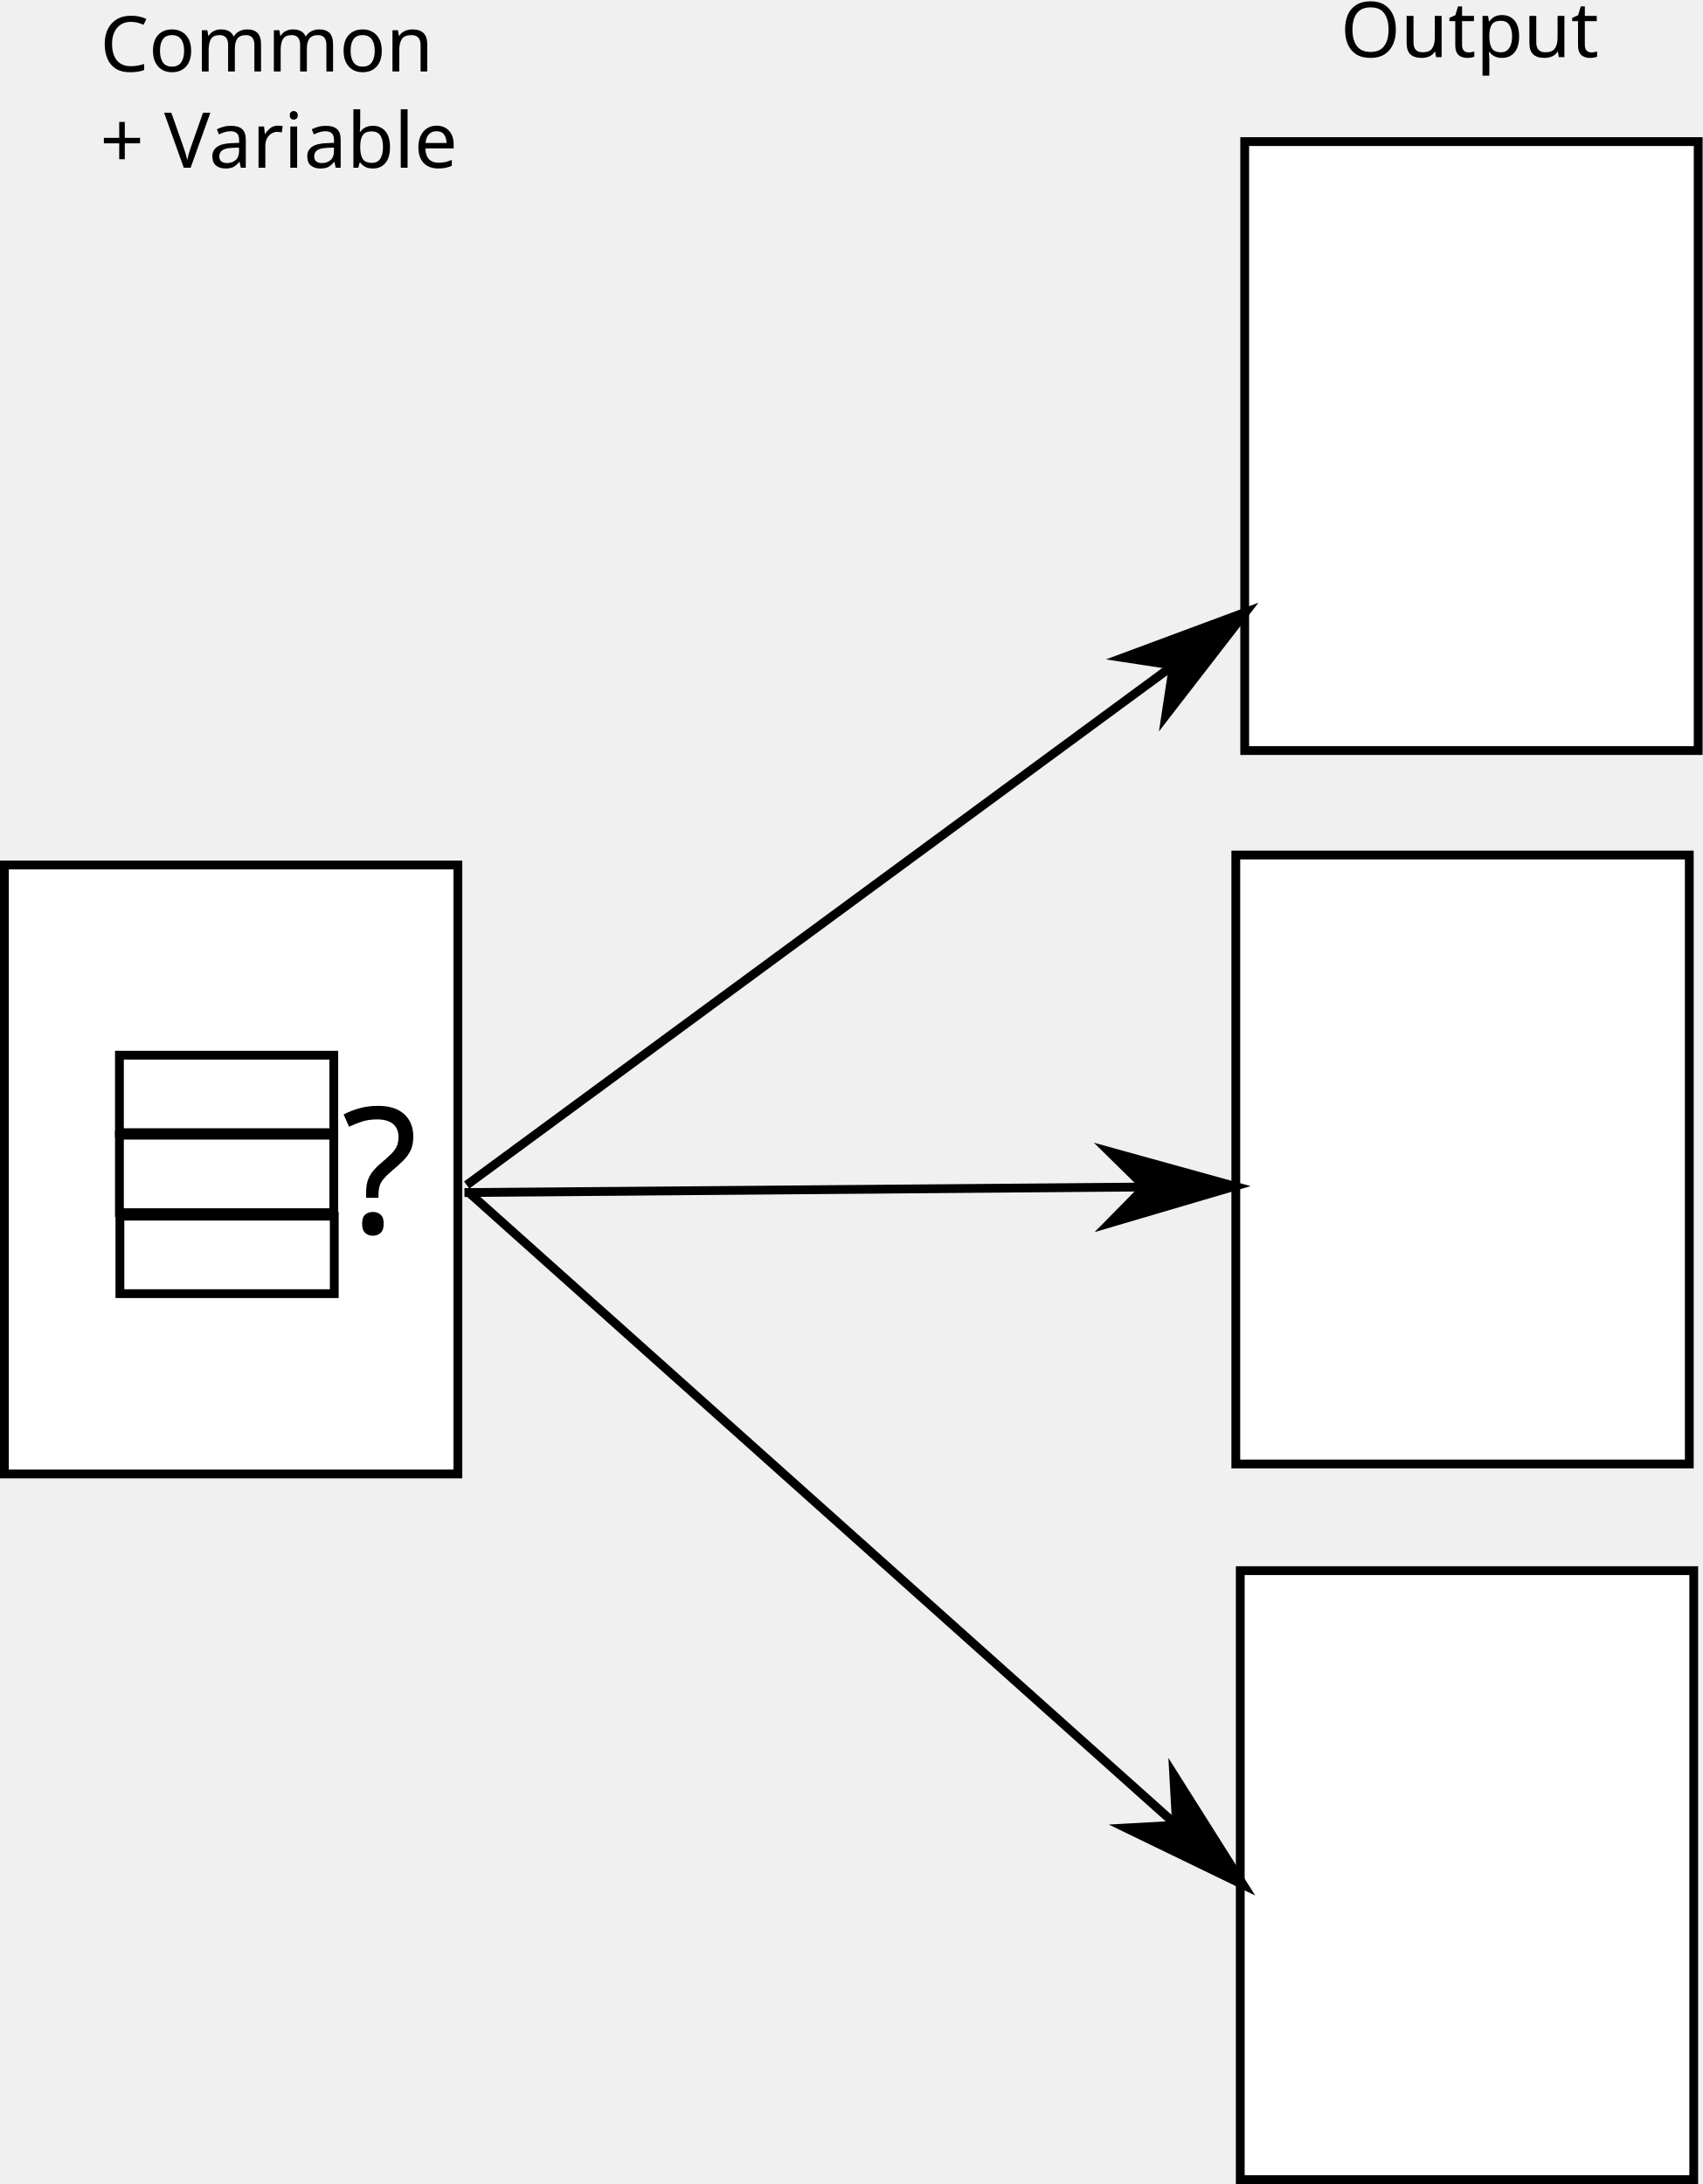
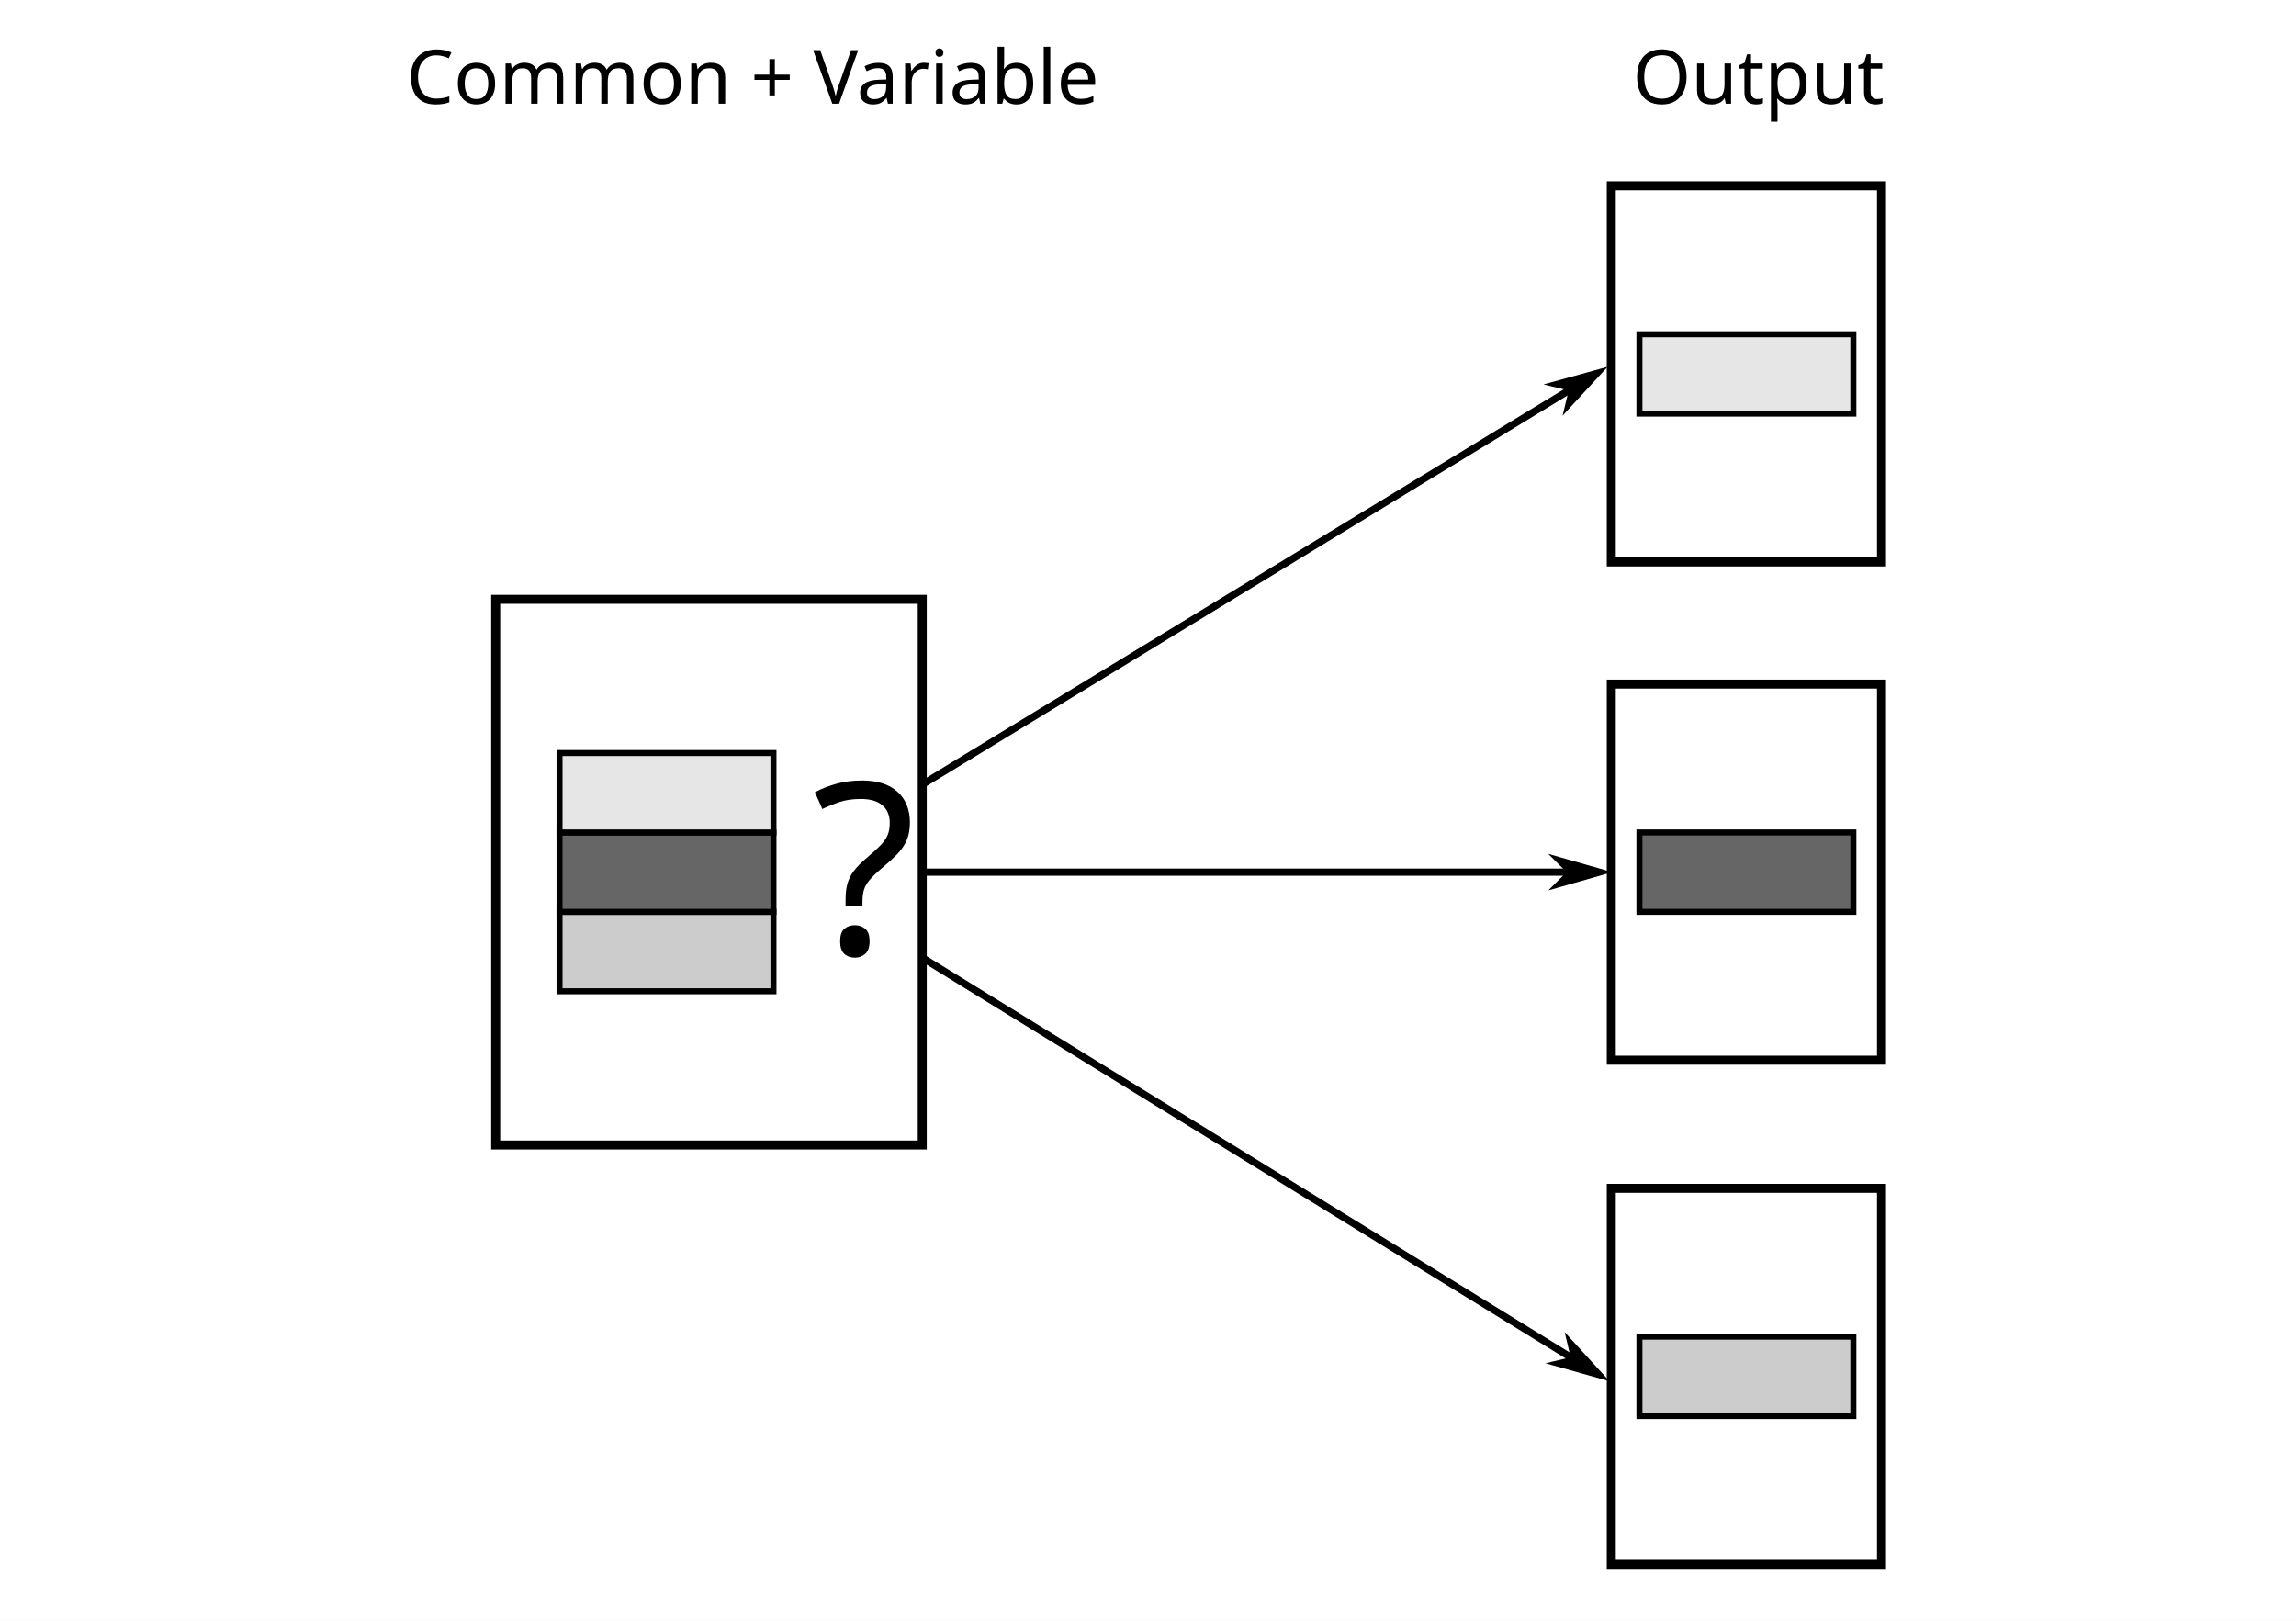
- <svg xmlns="http://www.w3.org/2000/svg" width="386.848" height="496.335" id="svg2" version="1.1">
-   <defs id="defs4">
-     <marker orient="auto" refY="0" refX="0" id="Arrow1Lend" style="overflow:visible">
-       <path id="path3869" d="M 0,0 5,-5 -12.5,0 5,5 0,0 Z" style="fill-rule:evenodd;stroke:#000000;stroke-width:1pt" transform="matrix(-0.8,0,0,-0.8,-10,0)" />
+ <svg xmlns="http://www.w3.org/2000/svg" width="4.25in" height="3in" viewBox="0 0 382.5 270" id="svg6588" version="1.1">
+   <defs id="defs6590">
+     <marker orient="auto" refY="0.0" refX="0.0" id="marker9898" style="overflow:visible;">
+       <path id="path9900" d="M 0.0,0.0 L 5.0,-5.0 L -12.5,0.0 L 5.0,5.0 L 0.0,0.0 z " style="fill-rule:evenodd;stroke:#000000;stroke-width:1pt;stroke-opacity:1;fill:#000000;fill-opacity:1" transform="scale(0.4) rotate(180) translate(10,0)" />
    </marker>
-     <marker orient="auto" refY="0" refX="0" id="Arrow1Lend-5" style="overflow:visible">
-       <path id="path3869-5" d="M 0,0 5,-5 -12.5,0 5,5 0,0 Z" style="fill-rule:evenodd;stroke:#000000;stroke-width:1pt" transform="matrix(-0.8,0,0,-0.8,-10,0)" />
+     <marker style="overflow:visible;" id="marker9172" refX="0.0" refY="0.0" orient="auto">
+       <path transform="scale(0.4) rotate(180) translate(10,0)" style="fill-rule:evenodd;stroke:#000000;stroke-width:1pt;stroke-opacity:1;fill:#000000;fill-opacity:1" d="M 0.0,0.0 L 5.0,-5.0 L -12.5,0.0 L 5.0,5.0 L 0.0,0.0 z " id="path9174" />
    </marker>
-     <marker orient="auto" refY="0" refX="0" id="Arrow1Lend-7" style="overflow:visible">
-       <path id="path3869-1" d="M 0,0 5,-5 -12.5,0 5,5 0,0 Z" style="fill-rule:evenodd;stroke:#000000;stroke-width:1pt" transform="matrix(-0.8,0,0,-0.8,-10,0)" />
+     <marker orient="auto" refY="0.0" refX="0.0" id="marker6096" style="overflow:visible;">
+       <path id="path6098" d="M 0.0,0.0 L 5.0,-5.0 L -12.5,0.0 L 5.0,5.0 L 0.0,0.0 z " style="fill-rule:evenodd;stroke:#000000;stroke-width:1pt;stroke-opacity:1;fill:#000000;fill-opacity:1" transform="scale(0.4) rotate(180) translate(10,0)" />
    </marker>
-     <marker orient="auto" refY="0" refX="0" id="Arrow1Lend-7-2" style="overflow:visible">
-       <path id="path3869-1-7" d="M 0,0 5,-5 -12.5,0 5,5 0,0 Z" style="fill-rule:evenodd;stroke:#000000;stroke-width:1pt" transform="matrix(-0.8,0,0,-0.8,-10,0)" />
-     </marker>
-     <marker orient="auto" refY="0" refX="0" id="Arrow1Lend-7-1" style="overflow:visible">
-       <path id="path3869-1-4" d="M 0,0 5,-5 -12.5,0 5,5 0,0 Z" style="fill-rule:evenodd;stroke:#000000;stroke-width:1pt" transform="matrix(-0.8,0,0,-0.8,-10,0)" />
-     </marker>
-     <marker orient="auto" refY="0" refX="0" id="Arrow1Lend-7-7" style="overflow:visible">
-       <path id="path3869-1-5" d="M 0,0 5,-5 -12.5,0 5,5 0,0 Z" style="fill-rule:evenodd;stroke:#000000;stroke-width:1pt" transform="matrix(-0.8,0,0,-0.8,-10,0)" />
+     <marker style="overflow:visible;" id="marker5582" refX="0.0" refY="0.0" orient="auto">
+       <path transform="scale(0.4) rotate(180) translate(10,0)" style="fill-rule:evenodd;stroke:#000000;stroke-width:1pt;stroke-opacity:1;fill:#000000;fill-opacity:1" d="M 0.0,0.0 L 5.0,-5.0 L -12.5,0.0 L 5.0,5.0 L 0.0,0.0 z " id="path5584" />
    </marker>
  </defs>
-   <g id="layer1" transform="translate(-34.83765,-326.9649)">
-     <rect style="fill:#ffffff;fill-opacity:1;stroke:#000000;stroke-width:2;stroke-miterlimit:4;stroke-dasharray:none;stroke-opacity:1" id="rect2985-1" width="103.036" height="138.391" x="35.838" y="523.547" />
-     <rect style="fill:#ffffff;fill-opacity:1;stroke:#000000;stroke-width:2;stroke-miterlimit:4;stroke-dasharray:none;stroke-opacity:1" id="rect2985-4" width="103.036" height="138.391" x="317.65" y="359.145" />
-     <rect style="fill:#ffffff;fill-opacity:1;stroke:#000000;stroke-width:2;stroke-miterlimit:4;stroke-dasharray:none;stroke-opacity:1" id="rect2985-1-0" width="103.036" height="138.391" x="315.63" y="521.275" />
-     <rect style="fill:#ffffff;fill-opacity:1;stroke:#000000;stroke-width:2;stroke-miterlimit:4;stroke-dasharray:none;stroke-opacity:1" id="rect2985-7-9" width="103.036" height="138.391" x="316.64" y="683.909" />
-     <rect style="fill:#ffffff;fill-opacity:1;stroke:#000000;stroke-width:2;stroke-miterlimit:4;stroke-dasharray:none;stroke-opacity:1" id="rect2985-48" width="48.705" height="17.611" x="62.081" y="603.349" />
-     <rect style="fill:#ffffff;fill-opacity:1;stroke:#000000;stroke-width:2;stroke-miterlimit:4;stroke-dasharray:none;stroke-opacity:1" id="rect2985-48-8" width="48.705" height="17.611" x="61.973" y="566.765" />
-     <rect style="fill:#ffffff;fill-opacity:1;stroke:#000000;stroke-width:2;stroke-miterlimit:4;stroke-dasharray:none;stroke-opacity:1" id="rect2985-48-2" width="48.705" height="17.611" x="61.973" y="584.947" />
-     <path style="fill:none;stroke:#000000;stroke-width:1px;stroke-linecap:butt;stroke-linejoin:miter;stroke-opacity:1" d="m 86.434,612.155 0,0" id="path4926" />
-     <path style="fill:none;stroke:#000000;stroke-width:2;stroke-linecap:butt;stroke-linejoin:miter;stroke-miterlimit:4;stroke-dasharray:none;stroke-opacity:1;marker-end:url(#Arrow1Lend-7)" d="M 140.873,596.278 317.65,466.238" id="path5116" />
-     <path style="fill:none;stroke:#000000;stroke-width:2;stroke-linecap:butt;stroke-linejoin:miter;stroke-miterlimit:4;stroke-dasharray:none;stroke-opacity:1;marker-end:url(#Arrow1Lend-7)" d="M 140.368,597.984 315.125,596.554" id="path5116-6" />
-     <path style="fill:none;stroke:#000000;stroke-width:2;stroke-linecap:butt;stroke-linejoin:miter;stroke-miterlimit:4;stroke-dasharray:none;stroke-opacity:1;marker-end:url(#Arrow1Lend-7)" d="M 141.378,597.984 317.145,755.148" id="path5116-2" />
-     <text xml:space="preserve" style="font-style:normal;font-weight:normal;font-size:40px;line-height:125%;font-family:Sans;letter-spacing:0px;word-spacing:0px;fill:#000000;fill-opacity:1;stroke:none;stroke-width:1px;stroke-linecap:butt;stroke-linejoin:miter;stroke-opacity:1" x="112.428" y="607.231" id="text4029">
-       <tspan x="112.428" y="607.231" id="tspan4031">
-         <tspan x="112.428" y="607.231" id="tspan4033">?</tspan>
-       </tspan>
-     </text>
-     <text xml:space="preserve" style="font-style:normal;font-variant:normal;font-weight:normal;font-stretch:normal;font-size:17.5px;line-height:125%;font-family:Sans;-inkscape-font-specification:'Sans, Normal';text-align:start;letter-spacing:0px;word-spacing:0px;writing-mode:lr-tb;text-anchor:start;fill:#000000;fill-opacity:1;stroke:none;stroke-width:1px;stroke-linecap:butt;stroke-linejoin:miter;stroke-opacity:1" x="57.566" y="343.209" id="text3360-8">
-       <tspan id="tspan3378" x="57.566" y="343.209">Common </tspan>
-       <tspan id="tspan3380" x="57.566" y="365.084">+ Variable</tspan>
-     </text>
-     <text xml:space="preserve" style="font-style:normal;font-variant:normal;font-weight:normal;font-stretch:normal;font-size:17.5px;line-height:125%;font-family:Sans;-inkscape-font-specification:'Sans, Normal';text-align:start;letter-spacing:0px;word-spacing:0px;writing-mode:lr-tb;text-anchor:start;fill:#000000;fill-opacity:1;stroke:none;stroke-width:1px;stroke-linecap:butt;stroke-linejoin:miter;stroke-opacity:1" x="339.399" y="339.953" id="text3360-9">
-       <tspan id="tspan3392" x="339.399" y="339.953">Output</tspan>
-     </text>
+   <g id="layer2" style="display:inline">
+     <rect transform="translate(0,-782.3622)" style="opacity:1;fill:#ffffff;fill-opacity:1;fill-rule:nonzero;stroke:none;stroke-width:1.2;stroke-linecap:round;stroke-linejoin:miter;stroke-miterlimit:4;stroke-dasharray:none;stroke-dashoffset:0;stroke-opacity:1" id="rect6550" width="382.5" height="270" x="3.676758e-07" y="782.362" />
+   </g>
+   <g id="layer1" transform="translate(0,-782.3622)">
+     <g id="g9946" transform="translate(-31.62633,-3.600268)">
+       <text id="text4276" y="803.241" x="99.318" style="font-style:normal;font-variant:normal;font-weight:normal;font-stretch:normal;font-size:10px;line-height:110%;font-family:'Gill Sans';-inkscape-font-specification:'Gill Sans, Normal';text-align:start;letter-spacing:0px;word-spacing:0px;writing-mode:lr-tb;text-anchor:start;fill:#000000;fill-opacity:1;stroke:none;stroke-width:1px;stroke-linecap:butt;stroke-linejoin:miter;stroke-opacity:1" xml:space="preserve">
+         <tspan style="font-size:12.5px" y="803.241" x="99.318" id="tspan4278">Common + Variable</tspan>
+       </text>
+       <text id="text4284" y="803.241" x="303.595" style="font-style:normal;font-variant:normal;font-weight:normal;font-stretch:normal;font-size:12.5px;line-height:110%;font-family:'Gill Sans';-inkscape-font-specification:'Gill Sans, Normal';text-align:start;letter-spacing:0px;word-spacing:0px;writing-mode:lr-tb;text-anchor:start;fill:#000000;fill-opacity:1;stroke:none;stroke-width:1px;stroke-linecap:butt;stroke-linejoin:miter;stroke-opacity:1" xml:space="preserve">
+         <tspan y="803.241" x="303.595" id="tspan4286">Output</tspan>
+       </text>
+       <rect style="opacity:1;fill:#ffffff;fill-opacity:1;fill-rule:nonzero;stroke:#000000;stroke-width:1.5;stroke-linecap:round;stroke-linejoin:miter;stroke-miterlimit:4;stroke-dasharray:none;stroke-dashoffset:0;stroke-opacity:1" id="rect4302" width="45.02" height="62.656" x="300.055" y="816.926" />
+       <rect y="899.926" x="300.055" height="62.656" width="45.02" id="rect4304" style="opacity:1;fill:#ffffff;fill-opacity:1;fill-rule:nonzero;stroke:#000000;stroke-width:1.5;stroke-linecap:round;stroke-linejoin:miter;stroke-miterlimit:4;stroke-dasharray:none;stroke-dashoffset:0;stroke-opacity:1" />
+       <rect style="opacity:1;fill:#ffffff;fill-opacity:1;fill-rule:nonzero;stroke:#000000;stroke-width:1.5;stroke-linecap:round;stroke-linejoin:miter;stroke-miterlimit:4;stroke-dasharray:none;stroke-dashoffset:0;stroke-opacity:1" id="rect4306" width="45.02" height="62.656" x="300.055" y="983.926" />
+       <path style="fill:none;fill-rule:evenodd;stroke:#000000;stroke-width:1.2;stroke-linecap:butt;stroke-linejoin:miter;stroke-miterlimit:4;stroke-dasharray:none;stroke-opacity:1;marker-end:url(#marker6096)" d="m 185.392,931.254 112.464,0" id="path4973" />
+       <rect style="opacity:1;fill:#ffffff;fill-opacity:1;fill-rule:nonzero;stroke:#000000;stroke-width:1.5;stroke-linecap:round;stroke-linejoin:miter;stroke-miterlimit:4;stroke-dasharray:none;stroke-dashoffset:0;stroke-opacity:1" id="rect4290" width="71.06" height="90.905" x="114.206" y="885.802" />
+       <g id="g9791">
+         <rect y="937.868" x="124.838" height="13.228" width="35.641" id="rect4296" style="opacity:1;fill:#cccccc;fill-opacity:1;fill-rule:nonzero;stroke:#000000;stroke-width:1;stroke-linecap:round;stroke-linejoin:miter;stroke-miterlimit:4;stroke-dasharray:none;stroke-dashoffset:0;stroke-opacity:1" />
+         <rect style="opacity:1;fill:#666666;fill-opacity:1;fill-rule:nonzero;stroke:#000000;stroke-width:1;stroke-linecap:round;stroke-linejoin:miter;stroke-miterlimit:4;stroke-dasharray:none;stroke-dashoffset:0;stroke-opacity:1" id="rect4300" width="35.641" height="13.228" x="124.838" y="924.64" />
+         <rect y="911.413" x="124.838" height="13.228" width="35.641" id="rect9755" style="opacity:1;fill:#e6e6e6;fill-opacity:1;fill-rule:nonzero;stroke:#000000;stroke-width:1;stroke-linecap:round;stroke-linejoin:miter;stroke-miterlimit:4;stroke-dasharray:none;stroke-dashoffset:0;stroke-opacity:1" />
+       </g>
+       <text id="text9774" y="944.936" x="166.898" style="font-style:normal;font-variant:normal;font-weight:normal;font-stretch:normal;font-size:12.5px;line-height:110%;font-family:'Gill Sans';-inkscape-font-specification:'Gill Sans, Normal';text-align:start;letter-spacing:0px;word-spacing:0px;writing-mode:lr-tb;text-anchor:start;fill:#000000;fill-opacity:1;stroke:none;stroke-width:1px;stroke-linecap:butt;stroke-linejoin:miter;stroke-opacity:1" xml:space="preserve">
+         <tspan style="font-size:40px" y="944.936" x="166.898" id="tspan9776">?</tspan>
+       </text>
+       <rect y="841.64" x="304.744" height="13.228" width="35.641" id="rect9785" style="opacity:1;fill:#e6e6e6;fill-opacity:1;fill-rule:nonzero;stroke:#000000;stroke-width:1;stroke-linecap:round;stroke-linejoin:miter;stroke-miterlimit:4;stroke-dasharray:none;stroke-dashoffset:0;stroke-opacity:1" />
+       <rect style="opacity:1;fill:#666666;fill-opacity:1;fill-rule:nonzero;stroke:#000000;stroke-width:1;stroke-linecap:round;stroke-linejoin:miter;stroke-miterlimit:4;stroke-dasharray:none;stroke-dashoffset:0;stroke-opacity:1" id="rect9787" width="35.641" height="13.228" x="304.744" y="924.64" />
+       <rect y="1008.64" x="304.744" height="13.228" width="35.641" id="rect9789" style="opacity:1;fill:#cccccc;fill-opacity:1;fill-rule:nonzero;stroke:#000000;stroke-width:1;stroke-linecap:round;stroke-linejoin:miter;stroke-miterlimit:4;stroke-dasharray:none;stroke-dashoffset:0;stroke-opacity:1" />
+       <path id="path9796" d="M 185.152,916.731 297.442,848.285" style="fill:none;fill-rule:evenodd;stroke:#000000;stroke-width:1.2;stroke-linecap:butt;stroke-linejoin:miter;stroke-miterlimit:4;stroke-dasharray:none;stroke-opacity:1;marker-end:url(#marker9172)" />
+       <path id="path9890" d="m 185.152,945.435 112.605,69.393" style="fill:none;fill-rule:evenodd;stroke:#000000;stroke-width:1.2;stroke-linecap:butt;stroke-linejoin:miter;stroke-miterlimit:4;stroke-dasharray:none;stroke-opacity:1;marker-end:url(#marker9898)" />
+     </g>
  </g>
</svg>
